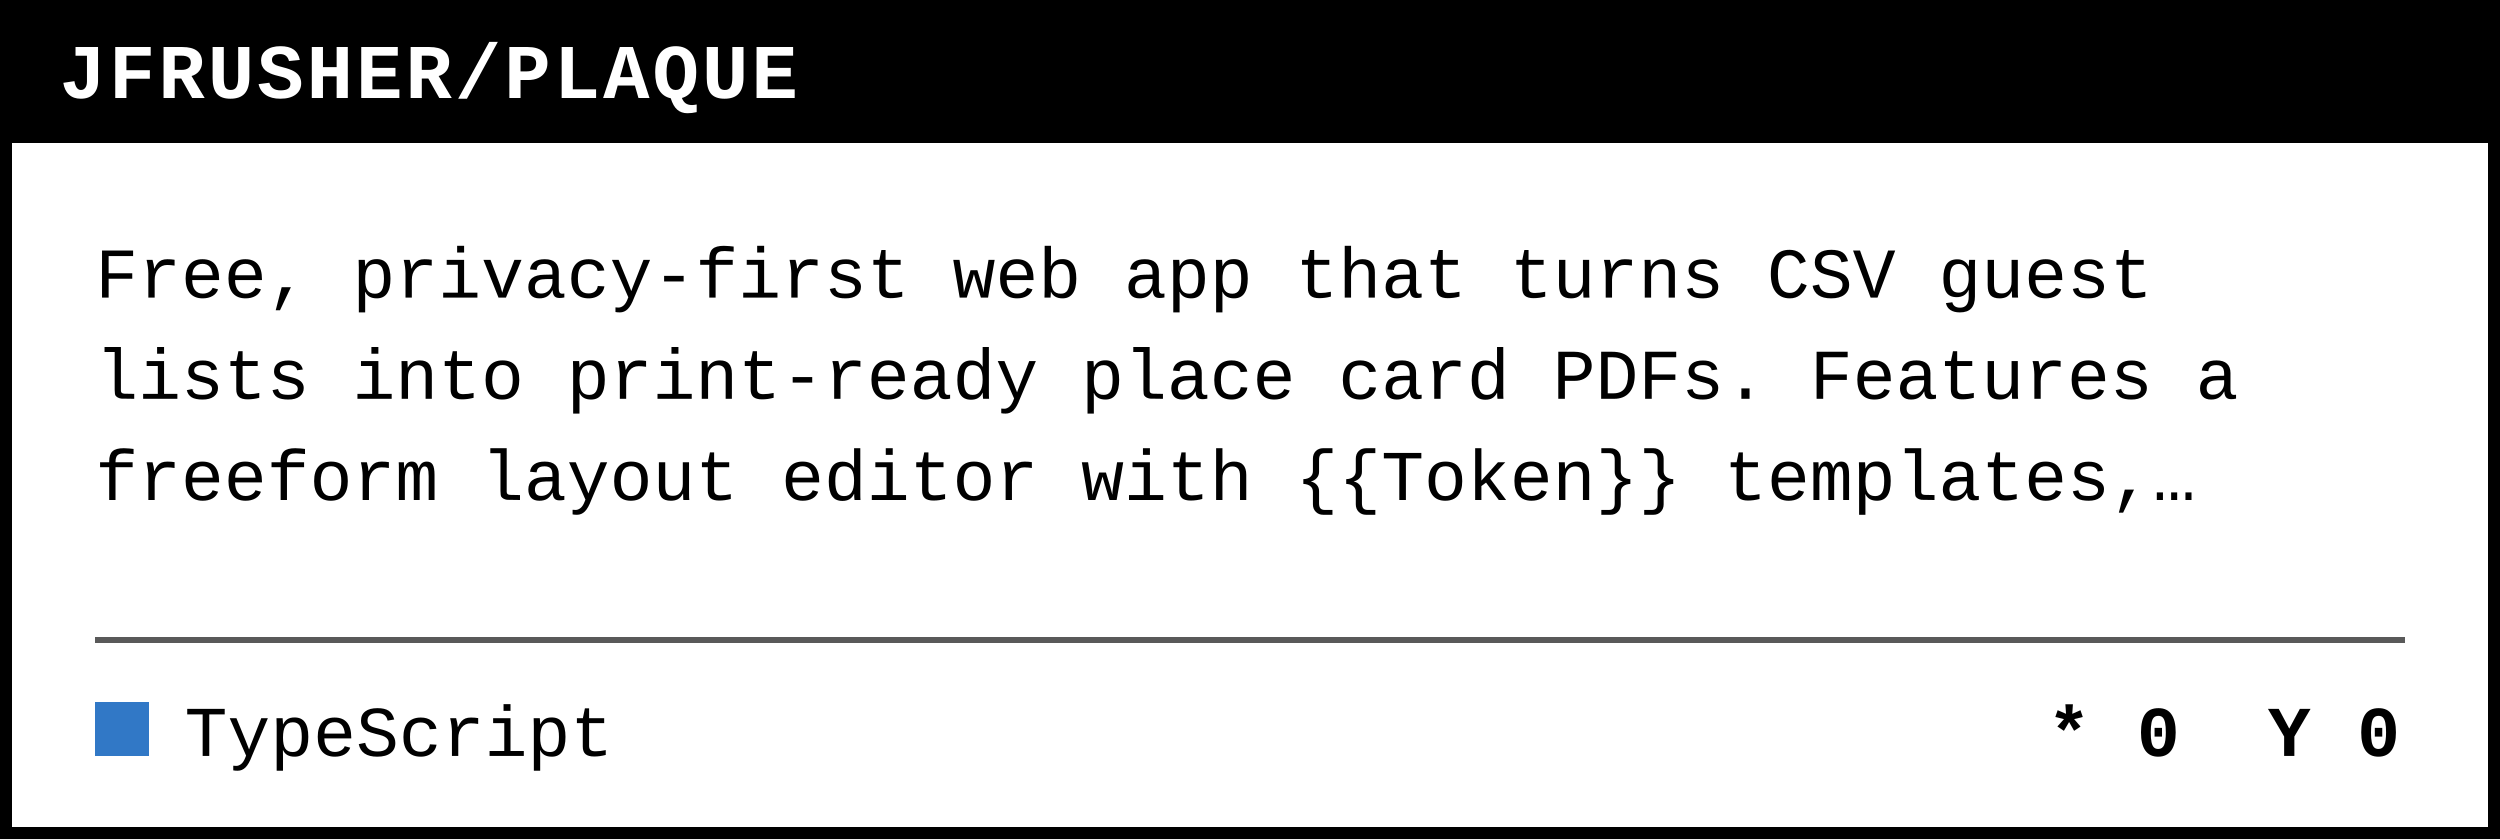
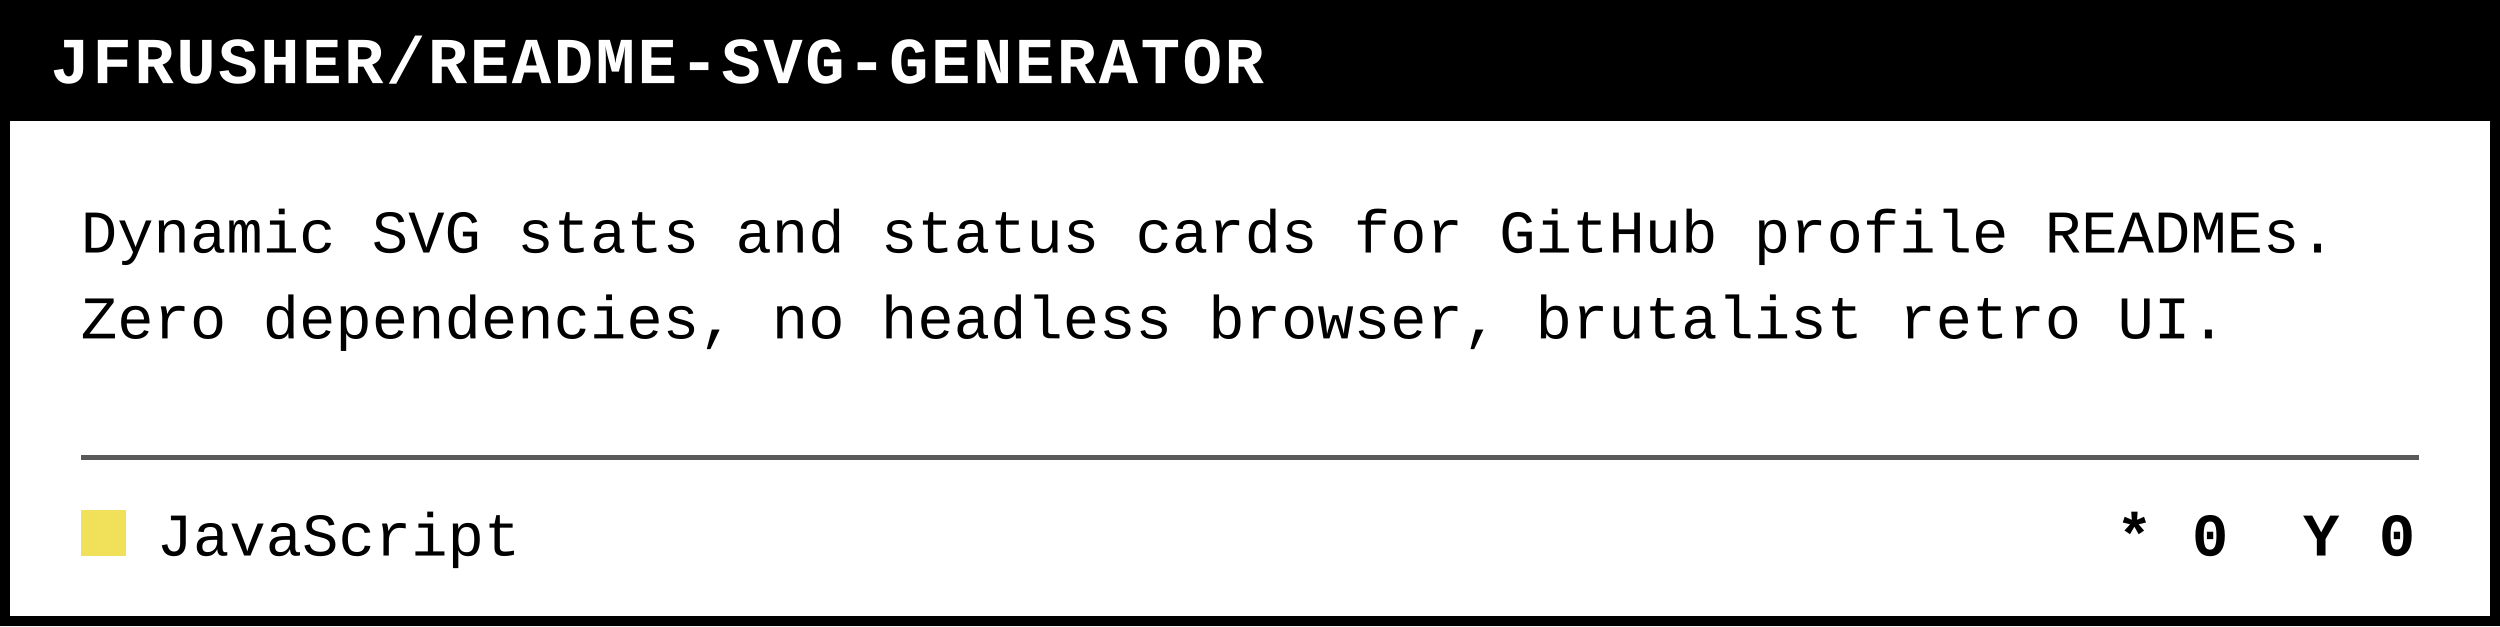
- <svg xmlns="http://www.w3.org/2000/svg" width="420" height="141" viewBox="0 0 420 141" role="img" aria-labelledby="cardTitle">
-   <rect x="1" y="1" width="418" height="139" fill="#ffffff" stroke="#000000" stroke-width="2" shape-rendering="crispEdges" />
+ <svg xmlns="http://www.w3.org/2000/svg" width="495" height="124" viewBox="0 0 495 124" role="img" aria-labelledby="cardTitle">
+   <rect x="1" y="1" width="493" height="122" fill="#ffffff" stroke="#000000" stroke-width="2" shape-rendering="crispEdges" />
  <style>
    text { font-family: 'SF Mono', 'Cascadia Code', 'Courier New', Consolas, monospace; }
    .title { font-size: 13px; font-weight: 700; fill: #000000; letter-spacing: 0.5px; }
    .title-inverse { font-size: 13px; font-weight: 700; fill: #ffffff; letter-spacing: 0.5px; }
    .body { font-size: 12px; font-weight: 400; fill: #000000; }
    .dim { font-size: 11px; font-weight: 400; fill: #666666; }
    .heading { font-size: 11px; font-weight: 700; fill: #666666; letter-spacing: 1px; }
    .value { font-size: 12px; font-weight: 700; fill: #000000; }
    .glyph { font-size: 12px; font-weight: 700; fill: #000000; }
    
    @keyframes reveal { from { opacity: 0; } to { opacity: 1; } }
    @keyframes fill { from { transform: scaleX(0); } to { transform: scaleX(1); } }
    @keyframes blink { 0%, 49% { opacity: 1; } 50%, 100% { opacity: 0; } }
    .reveal { animation: reveal 0.01s steps(1, end) backwards; }
    .meter { animation: fill 0.8s steps(12, end) backwards; transform-origin: left center; }
    .blink { animation: blink 1.2s steps(1, end) infinite; }
    @media (prefers-reduced-motion: reduce) {
      .reveal, .meter, .blink { animation: none; }
    }
  </style>
  <g class="reveal">
-     <rect x="2" y="2" width="416" height="22" fill="#000000" shape-rendering="crispEdges" />
-     <text class="title-inverse" x="10" y="13" dominant-baseline="central">JFRUSHER/PLAQUE</text>
+     <rect x="2" y="2" width="491" height="22" fill="#000000" shape-rendering="crispEdges" />
+     <text class="title-inverse" x="10" y="13" dominant-baseline="central">JFRUSHER/README-SVG-GENERATOR</text>
  </g>
  <g>
-     <text class="body reveal" style="animation-delay: 0.00s" x="16" y="50">Free, privacy-first web app that turns CSV guest</text>
-     <text class="body reveal" style="animation-delay: 0.06s" x="16" y="67">lists into print-ready place card PDFs. Features a</text>
-     <text class="body reveal" style="animation-delay: 0.12s" x="16" y="84">freeform layout editor with {{Token}} templates,…</text>
-     <line class="reveal" style="animation-delay: 0.18s" x1="16" y1="107.5" x2="404" y2="107.5" stroke="#595959" stroke-width="1" shape-rendering="crispEdges" />
-     <rect x="16" y="118" width="9" height="9" fill="#3178c6" shape-rendering="crispEdges" />
-     <text class="body reveal" style="animation-delay: 0.24s" x="31" y="127">TypeScript</text>
-     <text class="value reveal" style="animation-delay: 0.30s" x="396" y="127">0</text>
-     <text class="glyph reveal" style="animation-delay: 0.30s" x="381" y="127">Y</text>
-     <text class="value reveal" style="animation-delay: 0.30s" x="359" y="127">0</text>
-     <text class="glyph reveal" style="animation-delay: 0.30s" x="344" y="127">*</text>
+     <text class="body reveal" style="animation-delay: 0.00s" x="16" y="50">Dynamic SVG stats and status cards for GitHub profile READMEs.</text>
+     <text class="body reveal" style="animation-delay: 0.06s" x="16" y="67">Zero dependencies, no headless browser, brutalist retro UI.</text>
+     <line class="reveal" style="animation-delay: 0.12s" x1="16" y1="90.5" x2="479" y2="90.5" stroke="#595959" stroke-width="1" shape-rendering="crispEdges" />
+     <rect x="16" y="101" width="9" height="9" fill="#f1e05a" shape-rendering="crispEdges" />
+     <text class="body reveal" style="animation-delay: 0.18s" x="31" y="110">JavaScript</text>
+     <text class="value reveal" style="animation-delay: 0.24s" x="471" y="110">0</text>
+     <text class="glyph reveal" style="animation-delay: 0.24s" x="456" y="110">Y</text>
+     <text class="value reveal" style="animation-delay: 0.24s" x="434" y="110">0</text>
+     <text class="glyph reveal" style="animation-delay: 0.24s" x="419" y="110">*</text>
  </g>
</svg>
